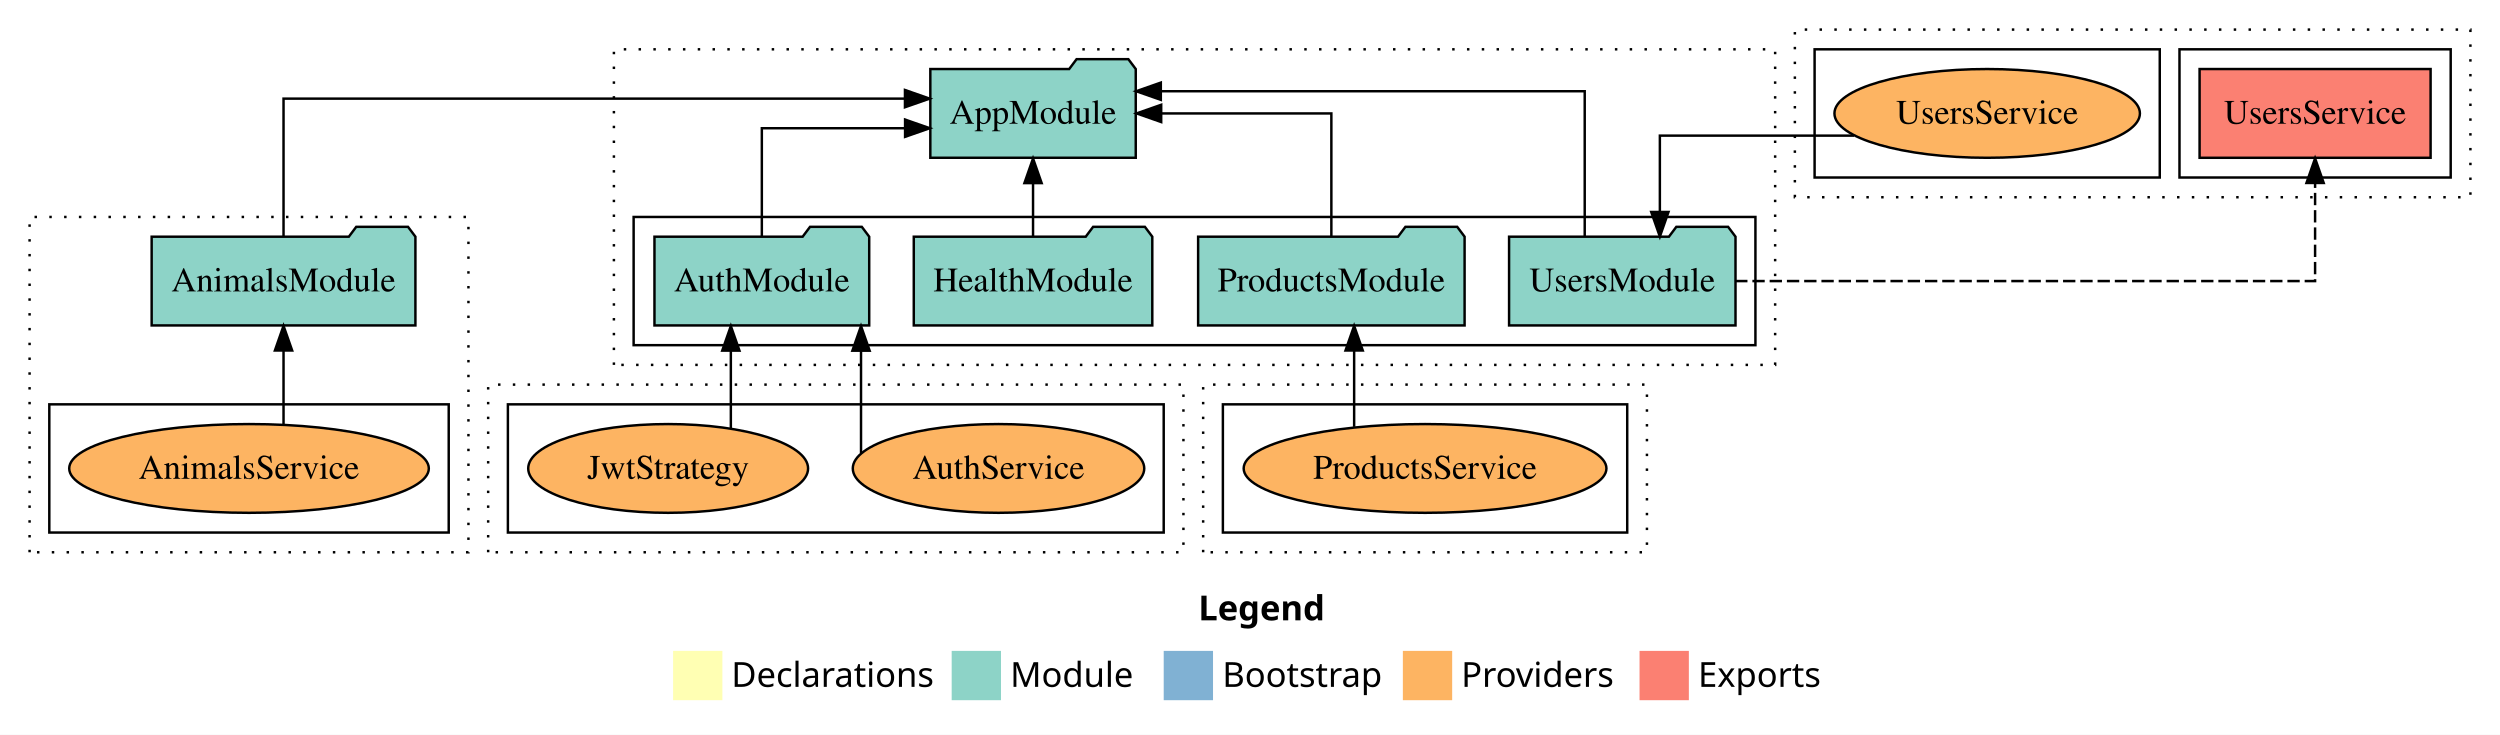
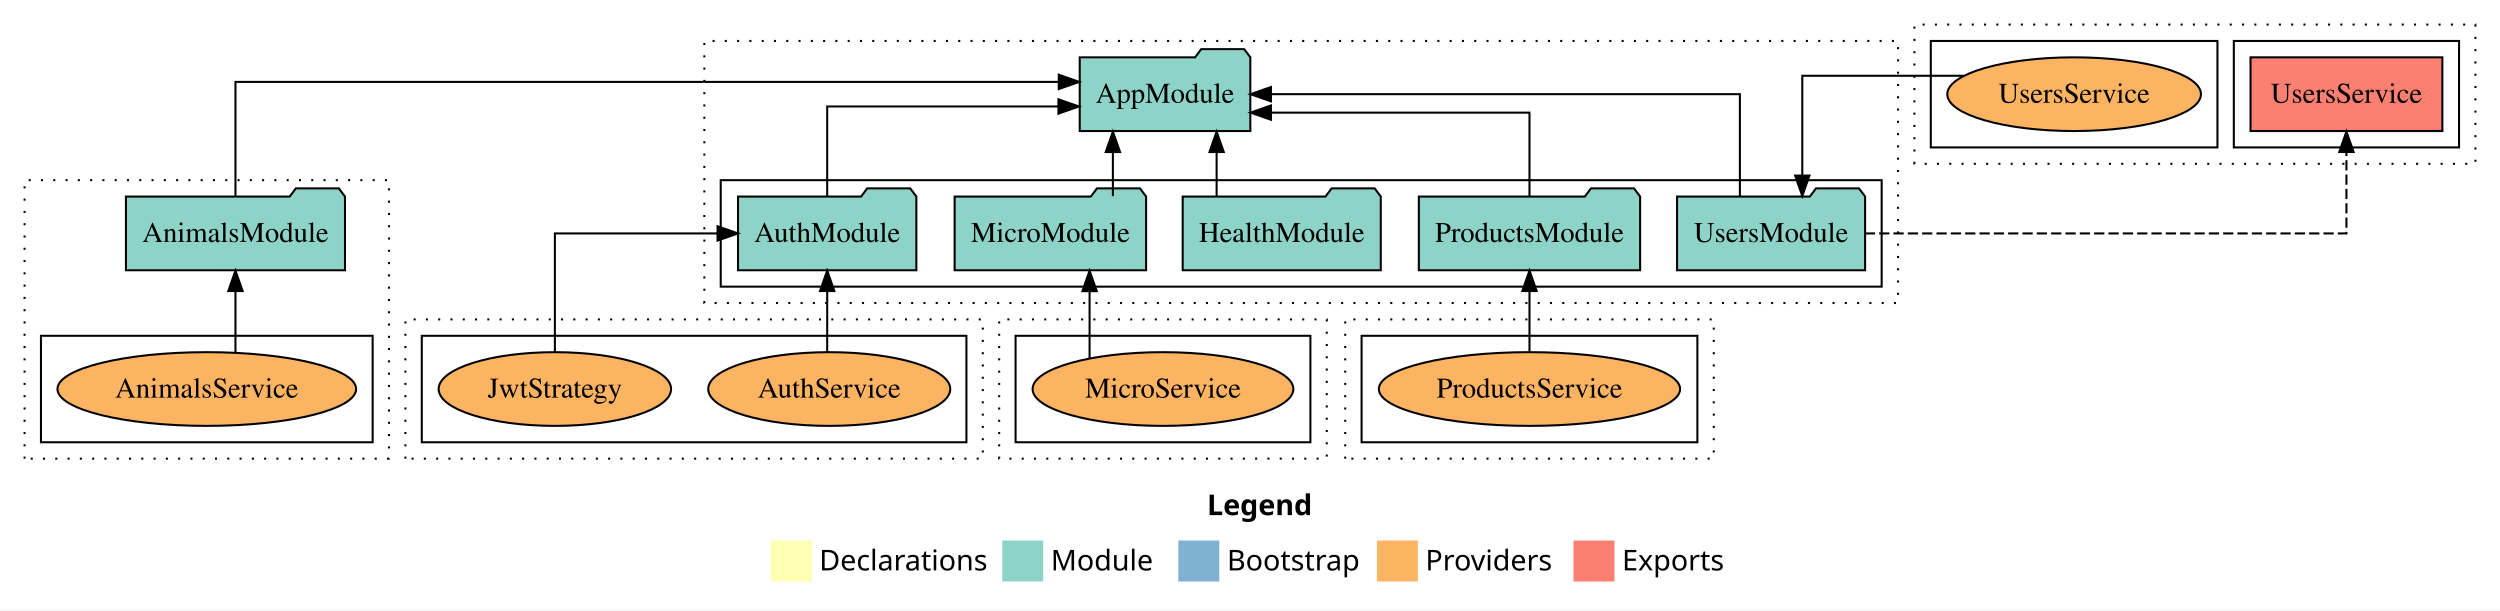
- <svg xmlns="http://www.w3.org/2000/svg" width="1014pt" height="298pt" viewBox="0.00 0.00 1014.00 298.00">
+ <svg xmlns="http://www.w3.org/2000/svg" width="1221pt" height="298pt" viewBox="0.00 0.00 1221.00 298.00">
  <g id="graph0" class="graph" transform="scale(1 1) rotate(0) translate(4 294)">
-     <polygon fill="white" stroke="transparent" points="-4,4 -4,-294 1010,-294 1010,4 -4,4" />
-     <text text-anchor="start" x="482.01" y="-42.4" font-family="sans-serif" font-weight="bold" font-size="14.00">Legend</text>
-     <polygon fill="#ffffb3" stroke="transparent" points="269,-10 269,-30 289,-30 289,-10 269,-10" />
-     <text text-anchor="start" x="292.63" y="-15.4" font-family="sans-serif" font-size="14.00">  Declarations</text>
-     <polygon fill="#8dd3c7" stroke="transparent" points="382,-10 382,-30 402,-30 402,-10 382,-10" />
-     <text text-anchor="start" x="405.73" y="-15.4" font-family="sans-serif" font-size="14.00">  Module</text>
-     <polygon fill="#80b1d3" stroke="transparent" points="468,-10 468,-30 488,-30 488,-10 468,-10" />
-     <text text-anchor="start" x="491.78" y="-15.4" font-family="sans-serif" font-size="14.00">  Bootstrap</text>
-     <polygon fill="#fdb462" stroke="transparent" points="565,-10 565,-30 585,-30 585,-10 565,-10" />
-     <text text-anchor="start" x="588.67" y="-15.4" font-family="sans-serif" font-size="14.00">  Providers</text>
-     <polygon fill="#fb8072" stroke="transparent" points="661,-10 661,-30 681,-30 681,-10 661,-10" />
-     <text text-anchor="start" x="684.73" y="-15.4" font-family="sans-serif" font-size="14.00">  Exports</text>
+     <polygon fill="white" stroke="transparent" points="-4,4 -4,-294 1217,-294 1217,4 -4,4" />
+     <text text-anchor="start" x="585.51" y="-42.4" font-family="sans-serif" font-weight="bold" font-size="14.00">Legend</text>
+     <polygon fill="#ffffb3" stroke="transparent" points="372.5,-10 372.5,-30 392.5,-30 392.5,-10 372.5,-10" />
+     <text text-anchor="start" x="396.13" y="-15.4" font-family="sans-serif" font-size="14.00">  Declarations</text>
+     <polygon fill="#8dd3c7" stroke="transparent" points="485.5,-10 485.5,-30 505.5,-30 505.5,-10 485.5,-10" />
+     <text text-anchor="start" x="509.23" y="-15.4" font-family="sans-serif" font-size="14.00">  Module</text>
+     <polygon fill="#80b1d3" stroke="transparent" points="571.5,-10 571.5,-30 591.5,-30 591.5,-10 571.5,-10" />
+     <text text-anchor="start" x="595.28" y="-15.4" font-family="sans-serif" font-size="14.00">  Bootstrap</text>
+     <polygon fill="#fdb462" stroke="transparent" points="668.5,-10 668.5,-30 688.5,-30 688.5,-10 668.5,-10" />
+     <text text-anchor="start" x="692.17" y="-15.4" font-family="sans-serif" font-size="14.00">  Providers</text>
+     <polygon fill="#fb8072" stroke="transparent" points="764.5,-10 764.5,-30 784.5,-30 784.5,-10 764.5,-10" />
+     <text text-anchor="start" x="788.23" y="-15.4" font-family="sans-serif" font-size="14.00">  Exports</text>
    <g id="clust1" class="cluster">
      <polygon fill="none" stroke="black" stroke-dasharray="1,5" points="8,-70 8,-206 186,-206 186,-70 8,-70" />
    </g>
    <g id="clust6" class="cluster">
      <polygon fill="none" stroke="black" points="16,-78 16,-130 178,-130 178,-78 16,-78" />
    </g>
    <g id="clust7" class="cluster">
-       <polygon fill="none" stroke="black" stroke-dasharray="1,5" points="245,-146 245,-274 716,-274 716,-146 245,-146" />
+       <polygon fill="none" stroke="black" stroke-dasharray="1,5" points="340,-146 340,-274 923,-274 923,-146 340,-146" />
    </g>
    <g id="clust9" class="cluster">
-       <polygon fill="none" stroke="black" points="253,-154 253,-206 708,-206 708,-154 253,-154" />
+       <polygon fill="none" stroke="black" points="348,-154 348,-206 915,-206 915,-154 348,-154" />
    </g>
    <g id="clust13" class="cluster">
      <polygon fill="none" stroke="black" stroke-dasharray="1,5" points="194,-70 194,-138 476,-138 476,-70 194,-70" />
    </g>
    <g id="clust18" class="cluster">
      <polygon fill="none" stroke="black" points="202,-78 202,-130 468,-130 468,-78 202,-78" />
    </g>
    <g id="clust25" class="cluster">
-       <polygon fill="none" stroke="black" stroke-dasharray="1,5" points="484,-70 484,-138 664,-138 664,-70 484,-70" />
+       <polygon fill="none" stroke="black" stroke-dasharray="1,5" points="484,-70 484,-138 644,-138 644,-70 484,-70" />
    </g>
    <g id="clust30" class="cluster">
-       <polygon fill="none" stroke="black" points="492,-78 492,-130 656,-130 656,-78 492,-78" />
+       <polygon fill="none" stroke="black" points="492,-78 492,-130 636,-130 636,-78 492,-78" />
    </g>
    <g id="clust31" class="cluster">
-       <polygon fill="none" stroke="black" stroke-dasharray="1,5" points="724,-214 724,-282 998,-282 998,-214 724,-214" />
-     </g>
-     <g id="clust34" class="cluster">
-       <polygon fill="none" stroke="black" points="880,-222 880,-274 990,-274 990,-222 880,-222" />
+       <polygon fill="none" stroke="black" stroke-dasharray="1,5" points="653,-70 653,-138 833,-138 833,-70 653,-70" />
    </g>
    <g id="clust36" class="cluster">
-       <polygon fill="none" stroke="black" points="732,-222 732,-274 872,-274 872,-222 732,-222" />
+       <polygon fill="none" stroke="black" points="661,-78 661,-130 825,-130 825,-78 661,-78" />
+     </g>
+     <g id="clust37" class="cluster">
+       <polygon fill="none" stroke="black" stroke-dasharray="1,5" points="931,-214 931,-282 1205,-282 1205,-214 931,-214" />
+     </g>
+     <g id="clust40" class="cluster">
+       <polygon fill="none" stroke="black" points="1087,-222 1087,-274 1197,-274 1197,-222 1087,-222" />
+     </g>
+     <g id="clust42" class="cluster">
+       <polygon fill="none" stroke="black" points="939,-222 939,-274 1079,-274 1079,-222 939,-222" />
    </g>
    <g id="node1" class="node">
      <ellipse fill="#fdb462" stroke="black" cx="97" cy="-104" rx="72.93" ry="18" />
      <text text-anchor="middle" x="97" y="-99.8" font-family="Times,serif" font-size="14.00">AnimalsService</text>
    </g>
    <g id="node2" class="node">
      <polygon fill="#8dd3c7" stroke="black" points="164.49,-198 161.49,-202 140.49,-202 137.49,-198 57.51,-198 57.51,-162 164.49,-162 164.49,-198" />
      <text text-anchor="middle" x="111" y="-175.8" font-family="Times,serif" font-size="14.00">AnimalsModule</text>
    </g>
    <g id="edge1" class="edge">
      <path fill="none" stroke="black" d="M111,-122.01C111,-122.01 111,-151.85 111,-151.85" />
      <polygon fill="black" stroke="black" points="107.5,-151.85 111,-161.85 114.5,-151.85 107.5,-151.85" />
    </g>
-     <g id="node7" class="node">
-       <polygon fill="#8dd3c7" stroke="black" points="456.66,-266 453.66,-270 432.66,-270 429.66,-266 373.34,-266 373.34,-230 456.66,-230 456.66,-266" />
-       <text text-anchor="middle" x="415" y="-243.8" font-family="Times,serif" font-size="14.00">AppModule</text>
+     <g id="node8" class="node">
+       <polygon fill="#8dd3c7" stroke="black" points="606.66,-266 603.66,-270 582.66,-270 579.66,-266 523.34,-266 523.34,-230 606.66,-230 606.66,-266" />
+       <text text-anchor="middle" x="565" y="-243.8" font-family="Times,serif" font-size="14.00">AppModule</text>
    </g>
    <g id="edge2" class="edge">
-       <path fill="none" stroke="black" d="M111,-198.29C111,-220.21 111,-254 111,-254 111,-254 363.05,-254 363.05,-254" />
-       <polygon fill="black" stroke="black" points="363.05,-257.5 373.05,-254 363.05,-250.5 363.05,-257.5" />
+       <path fill="none" stroke="black" d="M111,-198.29C111,-220.21 111,-254 111,-254 111,-254 513.1,-254 513.1,-254" />
+       <polygon fill="black" stroke="black" points="513.1,-257.5 523.1,-254 513.1,-250.5 513.1,-257.5" />
    </g>
    <g id="node3" class="node">
-       <polygon fill="#8dd3c7" stroke="black" points="348.55,-198 345.55,-202 324.55,-202 321.55,-198 261.45,-198 261.45,-162 348.55,-162 348.55,-198" />
-       <text text-anchor="middle" x="305" y="-175.8" font-family="Times,serif" font-size="14.00">AuthModule</text>
+       <polygon fill="#8dd3c7" stroke="black" points="443.55,-198 440.55,-202 419.55,-202 416.55,-198 356.45,-198 356.45,-162 443.55,-162 443.55,-198" />
+       <text text-anchor="middle" x="400" y="-175.8" font-family="Times,serif" font-size="14.00">AuthModule</text>
    </g>
    <g id="edge3" class="edge">
-       <path fill="none" stroke="black" d="M305,-198.27C305,-216.56 305,-242 305,-242 305,-242 363.1,-242 363.1,-242" />
-       <polygon fill="black" stroke="black" points="363.1,-245.5 373.1,-242 363.1,-238.5 363.1,-245.5" />
+       <path fill="none" stroke="black" d="M400,-198.27C400,-216.56 400,-242 400,-242 400,-242 512.94,-242 512.94,-242" />
+       <polygon fill="black" stroke="black" points="512.94,-245.5 522.94,-242 512.94,-238.5 512.94,-245.5" />
    </g>
    <g id="node4" class="node">
-       <polygon fill="#8dd3c7" stroke="black" points="463.37,-198 460.37,-202 439.37,-202 436.37,-198 366.63,-198 366.63,-162 463.37,-162 463.37,-198" />
-       <text text-anchor="middle" x="415" y="-175.8" font-family="Times,serif" font-size="14.00">HealthModule</text>
+       <polygon fill="#8dd3c7" stroke="black" points="670.37,-198 667.37,-202 646.37,-202 643.37,-198 573.63,-198 573.63,-162 670.37,-162 670.37,-198" />
+       <text text-anchor="middle" x="622" y="-175.8" font-family="Times,serif" font-size="14.00">HealthModule</text>
    </g>
    <g id="edge4" class="edge">
-       <path fill="none" stroke="black" d="M415,-198.22C415,-198.22 415,-219.73 415,-219.73" />
-       <polygon fill="black" stroke="black" points="411.5,-219.73 415,-229.73 418.5,-219.73 411.5,-219.73" />
+       <path fill="none" stroke="black" d="M590.2,-198.22C590.2,-198.22 590.2,-219.73 590.2,-219.73" />
+       <polygon fill="black" stroke="black" points="586.7,-219.73 590.2,-229.73 593.7,-219.73 586.7,-219.73" />
    </g>
    <g id="node5" class="node">
-       <polygon fill="#8dd3c7" stroke="black" points="590.04,-198 587.04,-202 566.04,-202 563.04,-198 481.96,-198 481.96,-162 590.04,-162 590.04,-198" />
-       <text text-anchor="middle" x="536" y="-175.8" font-family="Times,serif" font-size="14.00">ProductsModule</text>
+       <polygon fill="#8dd3c7" stroke="black" points="555.76,-198 552.76,-202 531.76,-202 528.76,-198 462.24,-198 462.24,-162 555.76,-162 555.76,-198" />
+       <text text-anchor="middle" x="509" y="-175.8" font-family="Times,serif" font-size="14.00">MicroModule</text>
    </g>
    <g id="edge5" class="edge">
-       <path fill="none" stroke="black" d="M536,-198.22C536,-218.37 536,-248 536,-248 536,-248 466.98,-248 466.98,-248" />
-       <polygon fill="black" stroke="black" points="466.98,-244.5 456.98,-248 466.98,-251.5 466.98,-244.5" />
+       <path fill="none" stroke="black" d="M539.53,-198.22C539.53,-198.22 539.53,-219.73 539.53,-219.73" />
+       <polygon fill="black" stroke="black" points="536.03,-219.73 539.53,-229.73 543.03,-219.73 536.03,-219.73" />
    </g>
    <g id="node6" class="node">
-       <polygon fill="#8dd3c7" stroke="black" points="699.92,-198 696.92,-202 675.92,-202 672.92,-198 608.08,-198 608.08,-162 699.92,-162 699.92,-198" />
-       <text text-anchor="middle" x="654" y="-175.8" font-family="Times,serif" font-size="14.00">UsersModule</text>
+       <polygon fill="#8dd3c7" stroke="black" points="797.04,-198 794.04,-202 773.04,-202 770.04,-198 688.96,-198 688.96,-162 797.04,-162 797.04,-198" />
+       <text text-anchor="middle" x="743" y="-175.8" font-family="Times,serif" font-size="14.00">ProductsModule</text>
    </g>
    <g id="edge6" class="edge">
-       <path fill="none" stroke="black" d="M638.76,-198.25C638.76,-221.02 638.76,-257 638.76,-257 638.76,-257 466.83,-257 466.83,-257" />
-       <polygon fill="black" stroke="black" points="466.83,-253.5 456.83,-257 466.83,-260.5 466.83,-253.5" />
+       <path fill="none" stroke="black" d="M743,-198.02C743,-215.37 743,-239 743,-239 743,-239 616.73,-239 616.73,-239" />
+       <polygon fill="black" stroke="black" points="616.73,-235.5 606.73,-239 616.73,-242.5 616.73,-235.5" />
    </g>
-     <g id="node11" class="node">
-       <polygon fill="#fb8072" stroke="black" points="981.85,-266 888.15,-266 888.15,-230 981.85,-230 981.85,-266" />
-       <text text-anchor="middle" x="935" y="-243.8" font-family="Times,serif" font-size="14.00">UsersService </text>
+     <g id="node7" class="node">
+       <polygon fill="#8dd3c7" stroke="black" points="906.92,-198 903.92,-202 882.92,-202 879.92,-198 815.08,-198 815.08,-162 906.92,-162 906.92,-198" />
+       <text text-anchor="middle" x="861" y="-175.8" font-family="Times,serif" font-size="14.00">UsersModule</text>
    </g>
-     <g id="edge10" class="edge">
-       <path fill="none" stroke="black" stroke-dasharray="5,2" d="M699.77,-180C779.4,-180 935,-180 935,-180 935,-180 935,-219.78 935,-219.78" />
-       <polygon fill="black" stroke="black" points="931.5,-219.78 935,-229.78 938.5,-219.78 931.5,-219.78" />
+     <g id="edge7" class="edge">
+       <path fill="none" stroke="black" d="M845.76,-198.22C845.76,-218.37 845.76,-248 845.76,-248 845.76,-248 616.73,-248 616.73,-248" />
+       <polygon fill="black" stroke="black" points="616.73,-244.5 606.73,-248 616.73,-251.5 616.73,-244.5" />
    </g>
-     <g id="node8" class="node">
+     <g id="node13" class="node">
+       <polygon fill="#fb8072" stroke="black" points="1188.85,-266 1095.15,-266 1095.15,-230 1188.85,-230 1188.85,-266" />
+       <text text-anchor="middle" x="1142" y="-243.8" font-family="Times,serif" font-size="14.00">UsersService </text>
+     </g>
+     <g id="edge12" class="edge">
+       <path fill="none" stroke="black" stroke-dasharray="5,2" d="M906.77,-180C986.4,-180 1142,-180 1142,-180 1142,-180 1142,-219.78 1142,-219.78" />
+       <polygon fill="black" stroke="black" points="1138.5,-219.78 1142,-229.78 1145.5,-219.78 1138.5,-219.78" />
+     </g>
+     <g id="node9" class="node">
      <ellipse fill="#fdb462" stroke="black" cx="401" cy="-104" rx="59.11" ry="18" />
      <text text-anchor="middle" x="401" y="-99.8" font-family="Times,serif" font-size="14.00">AuthService</text>
    </g>
-     <g id="edge7" class="edge">
-       <path fill="none" stroke="black" d="M345.23,-110.22C345.23,-110.22 345.23,-151.76 345.23,-151.76" />
-       <polygon fill="black" stroke="black" points="341.73,-151.76 345.23,-161.76 348.73,-151.76 341.73,-151.76" />
+     <g id="edge8" class="edge">
+       <path fill="none" stroke="black" d="M400,-122.01C400,-122.01 400,-151.85 400,-151.85" />
+       <polygon fill="black" stroke="black" points="396.5,-151.85 400,-161.85 403.5,-151.85 396.5,-151.85" />
    </g>
-     <g id="node9" class="node">
+     <g id="node10" class="node">
      <ellipse fill="#fdb462" stroke="black" cx="267" cy="-104" rx="56.76" ry="18" />
      <text text-anchor="middle" x="267" y="-99.8" font-family="Times,serif" font-size="14.00">JwtStrategy</text>
    </g>
-     <g id="edge8" class="edge">
-       <path fill="none" stroke="black" d="M292.43,-120.12C292.43,-120.12 292.43,-151.77 292.43,-151.77" />
-       <polygon fill="black" stroke="black" points="288.93,-151.77 292.43,-161.77 295.93,-151.77 288.93,-151.77" />
+     <g id="edge9" class="edge">
+       <path fill="none" stroke="black" d="M267,-122.01C267,-144.49 267,-180 267,-180 267,-180 346.45,-180 346.45,-180" />
+       <polygon fill="black" stroke="black" points="346.45,-183.5 356.45,-180 346.45,-176.5 346.45,-183.5" />
    </g>
-     <g id="node10" class="node">
-       <ellipse fill="#fdb462" stroke="black" cx="574" cy="-104" rx="73.57" ry="18" />
-       <text text-anchor="middle" x="574" y="-99.8" font-family="Times,serif" font-size="14.00">ProductsService</text>
+     <g id="node11" class="node">
+       <ellipse fill="#fdb462" stroke="black" cx="564" cy="-104" rx="63.68" ry="18" />
+       <text text-anchor="middle" x="564" y="-99.8" font-family="Times,serif" font-size="14.00">MicroService</text>
    </g>
-     <g id="edge9" class="edge">
-       <path fill="none" stroke="black" d="M545.24,-120.87C545.24,-120.87 545.24,-151.85 545.24,-151.85" />
-       <polygon fill="black" stroke="black" points="541.74,-151.85 545.24,-161.85 548.74,-151.85 541.74,-151.85" />
+     <g id="edge10" class="edge">
+       <path fill="none" stroke="black" d="M528.15,-119.02C528.15,-119.02 528.15,-151.8 528.15,-151.8" />
+       <polygon fill="black" stroke="black" points="524.65,-151.8 528.15,-161.8 531.65,-151.8 524.65,-151.8" />
    </g>
    <g id="node12" class="node">
-       <ellipse fill="#fdb462" stroke="black" cx="802" cy="-248" rx="61.95" ry="18" />
-       <text text-anchor="middle" x="802" y="-243.8" font-family="Times,serif" font-size="14.00">UsersService</text>
+       <ellipse fill="#fdb462" stroke="black" cx="743" cy="-104" rx="73.57" ry="18" />
+       <text text-anchor="middle" x="743" y="-99.8" font-family="Times,serif" font-size="14.00">ProductsService</text>
    </g>
    <g id="edge11" class="edge">
-       <path fill="none" stroke="black" d="M748,-239C711.24,-239 669.24,-239 669.24,-239 669.24,-239 669.24,-208.02 669.24,-208.02" />
-       <polygon fill="black" stroke="black" points="672.74,-208.02 669.24,-198.02 665.74,-208.02 672.74,-208.02" />
+       <path fill="none" stroke="black" d="M743,-122.01C743,-122.01 743,-151.85 743,-151.85" />
+       <polygon fill="black" stroke="black" points="739.5,-151.85 743,-161.85 746.5,-151.85 739.5,-151.85" />
+     </g>
+     <g id="node14" class="node">
+       <ellipse fill="#fdb462" stroke="black" cx="1009" cy="-248" rx="61.95" ry="18" />
+       <text text-anchor="middle" x="1009" y="-243.8" font-family="Times,serif" font-size="14.00">UsersService</text>
+     </g>
+     <g id="edge13" class="edge">
+       <path fill="none" stroke="black" d="M955,-257C918.24,-257 876.24,-257 876.24,-257 876.24,-257 876.24,-208.25 876.24,-208.25" />
+       <polygon fill="black" stroke="black" points="879.74,-208.25 876.24,-198.25 872.74,-208.25 879.74,-208.25" />
    </g>
  </g>
</svg>
